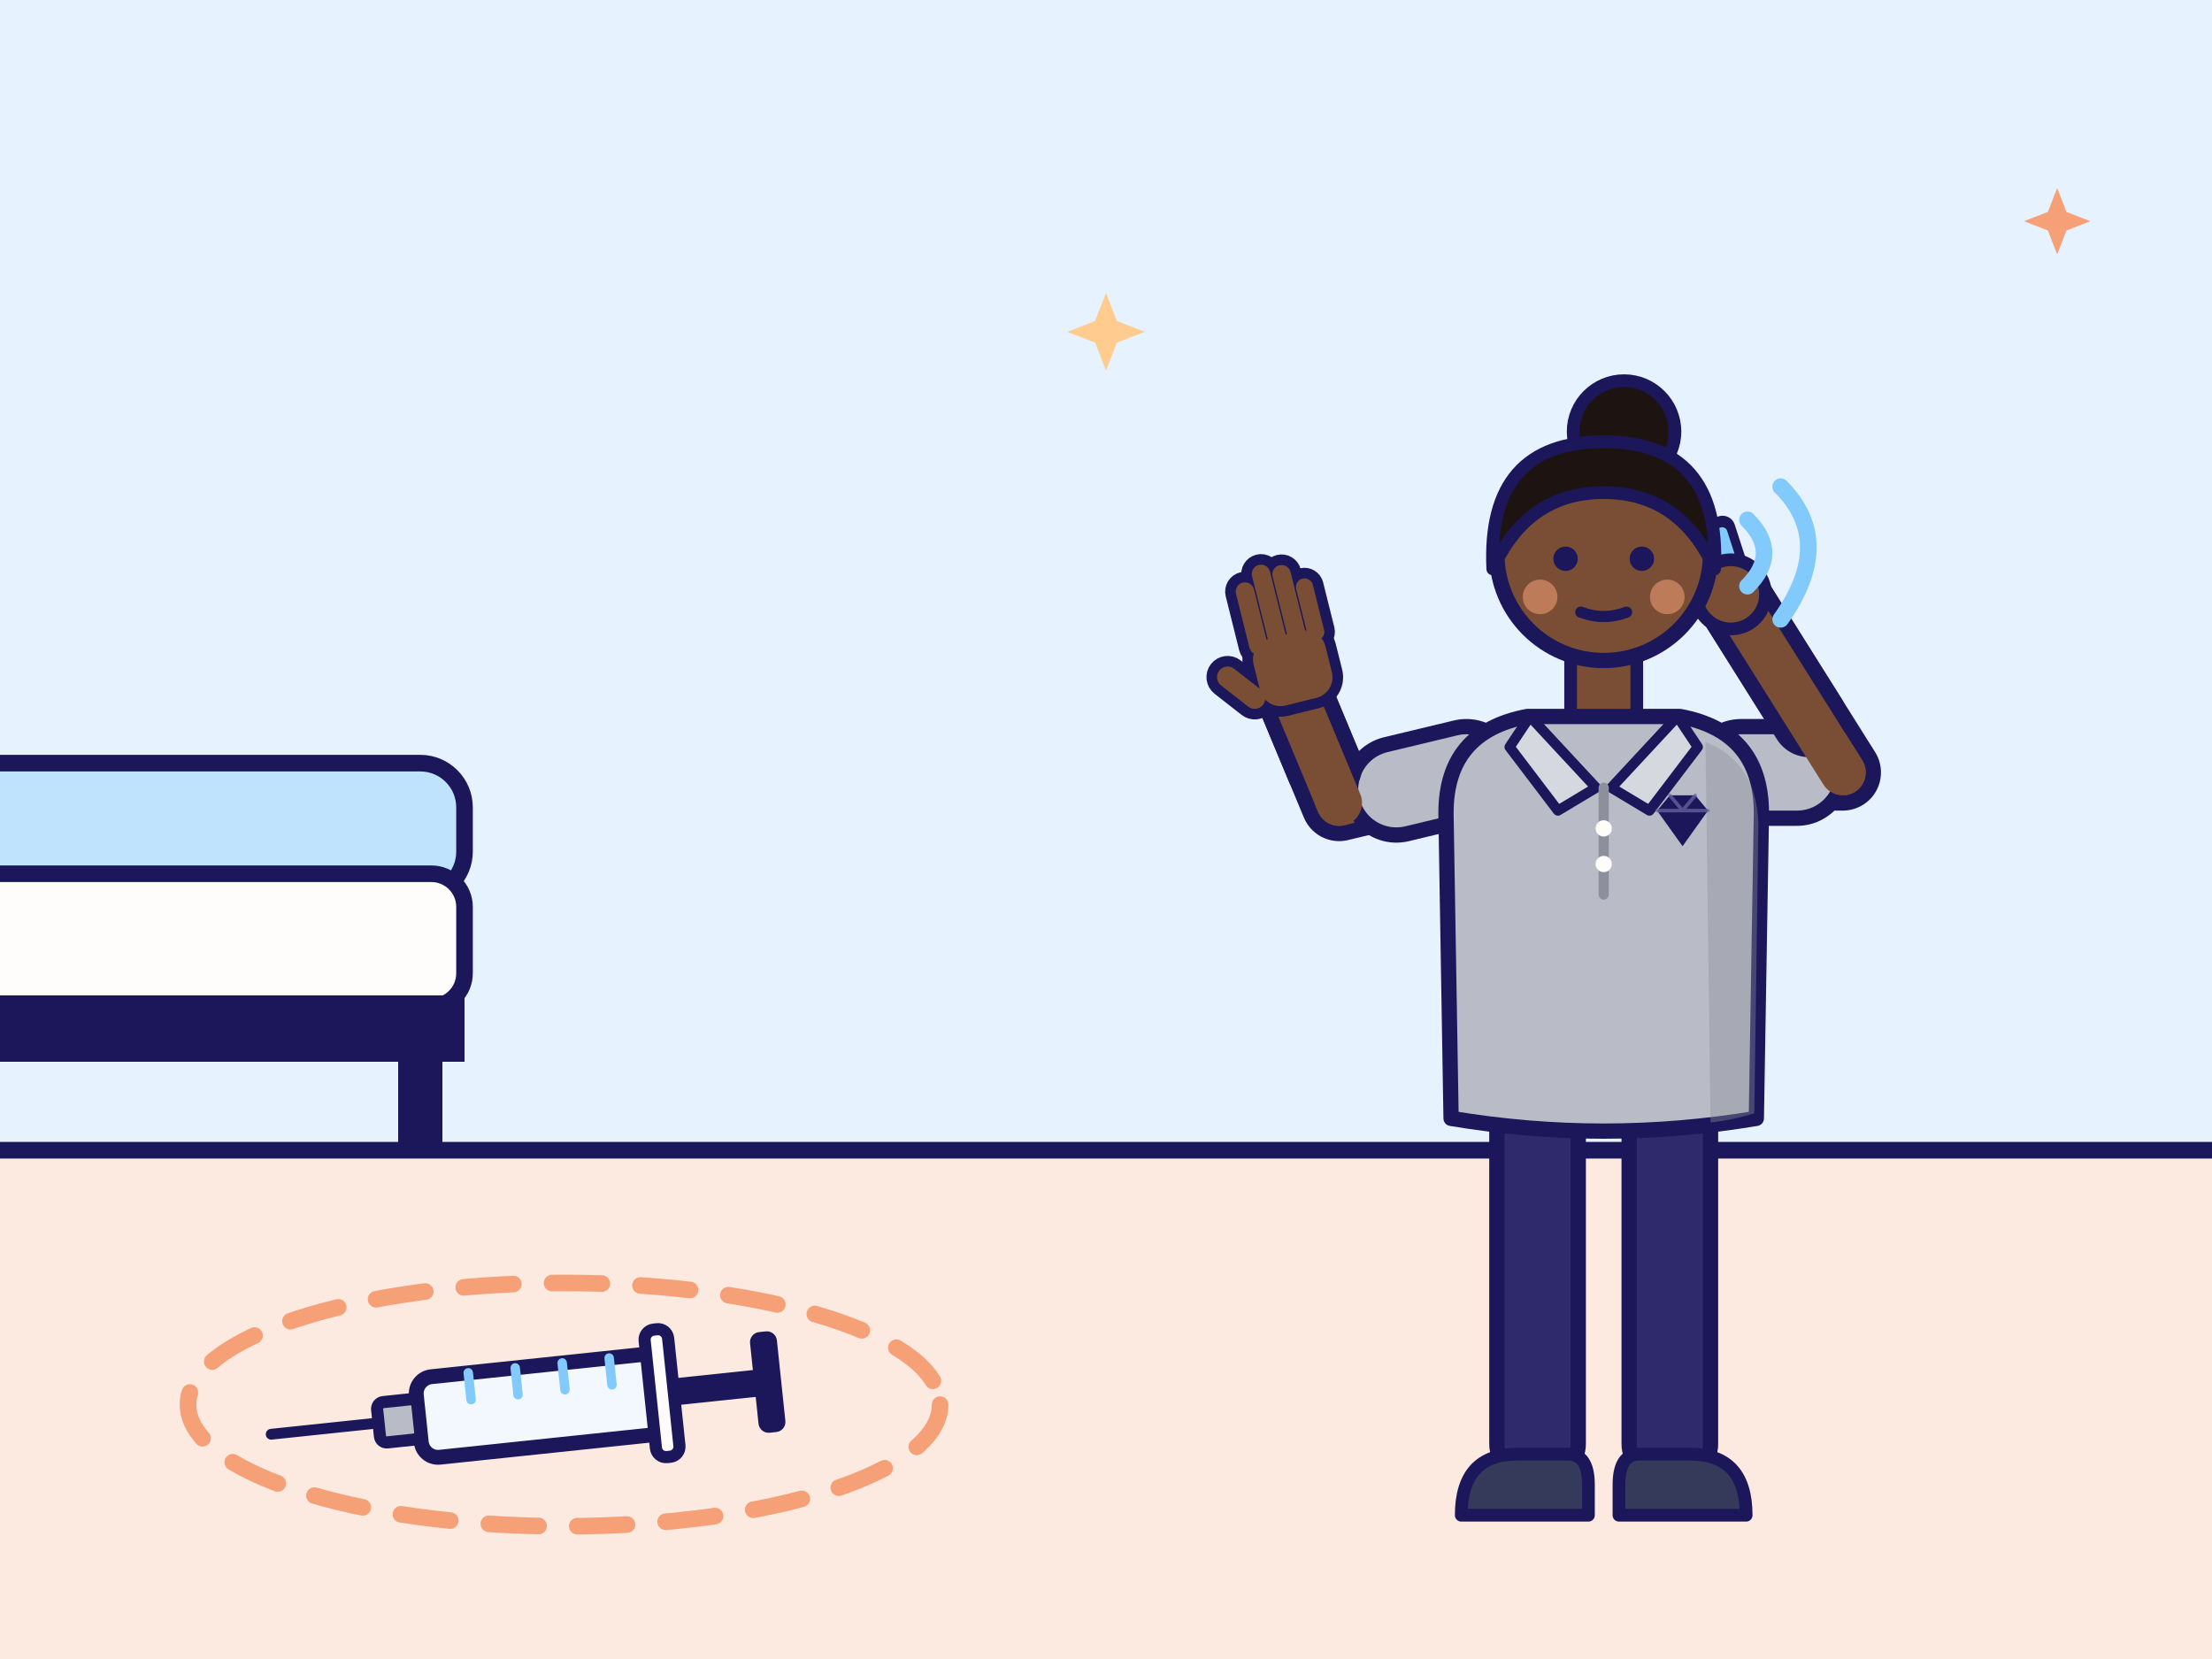
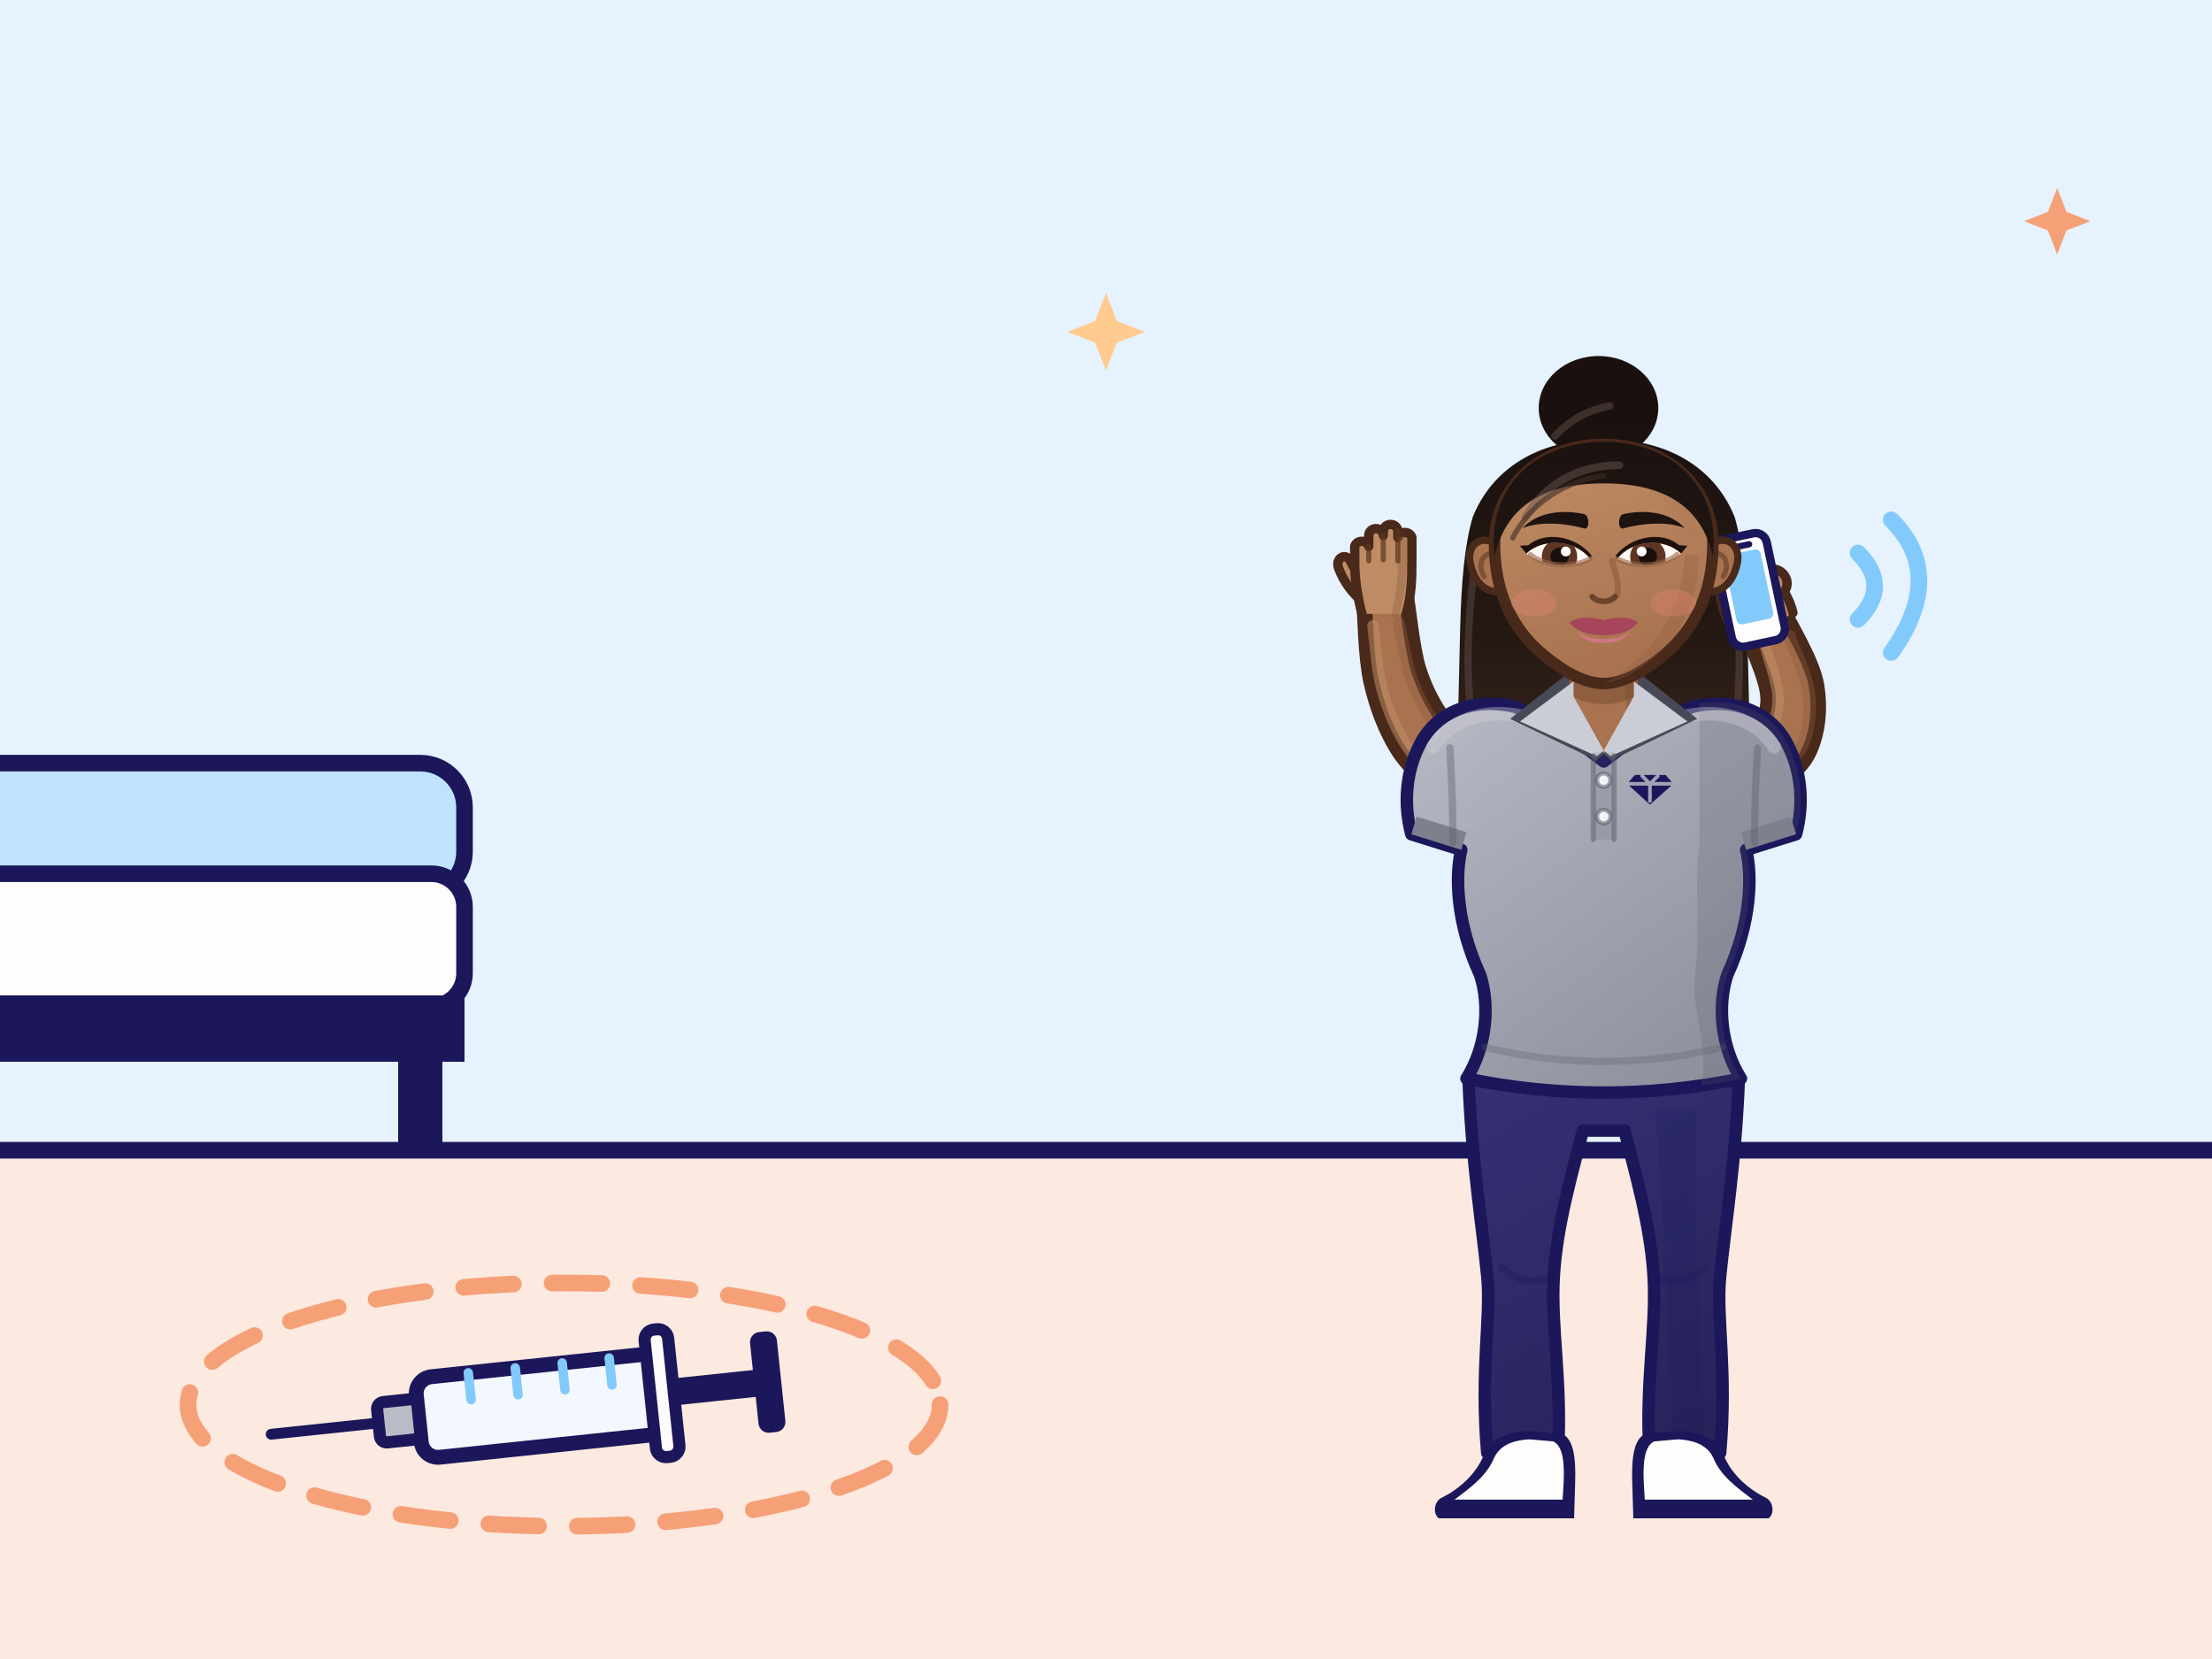
<svg xmlns="http://www.w3.org/2000/svg" width="400" height="300" viewBox="0 0 400 300">
+   <defs>----------------
+ <linearGradient id="kh" gradientUnits="userSpaceOnUse" x1="0" y1="-212" x2="0" y2="-128">
+       <stop offset="0" stop-color="#1A110F" />
+       <stop offset=".5" stop-color="#241813" />
+       <stop offset=".8" stop-color="#35231B" />
+       <stop offset="1" stop-color="#5A3A29" />
+     </linearGradient>
+     <linearGradient id="kq" gradientUnits="userSpaceOnUse" x1="-38" y1="-160" x2="20" y2="-82">
+       <stop offset="0" stop-color="#B9BBC6" />
+       <stop offset="1" stop-color="#8D8F9C" />
+     </linearGradient>
+     <linearGradient id="kr" gradientUnits="userSpaceOnUse" x1="-28" y1="-88" x2="24" y2="-8">
+       <stop offset="0" stop-color="#363177" />
+       <stop offset="1" stop-color="#262257" />
+     </linearGradient>
+     <linearGradient id="kj" x1="0" y1="0" x2=".3" y2="1">
+       <stop offset="0" stop-color="#C08E66" />
+       <stop offset="1" stop-color="#A97350" />
+     </linearGradient>
+     <clipPath id="ke">
+       <path d="M6.1 1C3.1-2.8-3.1-3-6.2 0C-3.1 2.3 2.5 3 6.1 1Z" />
+     </clipPath>
+     <g id="ky">
+       <path d="M6.1 1C3.1-2.8-3.1-3-6.2 0C-3.1 2.3 2.5 3 6.1 1Z" fill="#FFF8F3" />
+       <g clip-path="url(#ke)">
+         <circle cx=".2" cy=".6" r="3.4" fill="#5E3522" />
+         <circle cx=".2" cy=".6" r="1.75" fill="#1A0F0B" />
+       </g>
+       <circle cx="1.4" cy="-.4" r=".95" fill="#FFFCFC" />
+       <path d="M6.1 1C3.1-2.8-3.1-3-6.2 0L-7.4-1.5L-5.8-1.6C-2.6-4.4 3.4-3.4 6.4 .4Z" fill="#1E110D" />
+       <path d="M-5.4 .2C-3.1 2.3 2.5 3 6.1 1" fill="none" stroke="#946447" stroke-width="1" stroke-opacity=".6" stroke-linecap="round" />
+     </g>
+     <g id="ks" stroke="none">
+       <path d="M-9.8 .6L-10-6C-10.2-11.4-9.6-14.6-7.6-15.6L-1-16.2C3.4-16 6.2-14.6 7.4-12C8.8-8.2 12-5.2 15.6-3.4C17.2-2.7 17.4-.2 16.2 .6Z" fill="#1B175A" />
+       <path d="M-7.6-3L-7.8-6.4C-8-11-7.4-13.4-5.8-14.2L-1.2-14.6C2.4-14.4 4.6-13.2 5.6-11C7-7.6 10-5.4 13.2-3Z" fill="#FFFCFC" />
+     </g>
+   </defs>
  <g stroke-linejoin="round" stroke-linecap="round">
    <rect x="0" y="0" width="400" height="300" fill="#E6F2FD" />
    <rect x="0" y="208" width="400" height="92" fill="#FCE9DF" />
    <path d="M0 208H400" fill="none" stroke="#1B175A" stroke-width="3" />
    <rect x="-20" y="138" width="104" height="24" rx="8" fill="#BFE2FD" stroke="#1B175A" stroke-width="3" />
    <rect x="-20" y="158" width="104" height="24" rx="6" fill="#FFFCFC" stroke="#1B175A" stroke-width="3" />
    <rect x="-20" y="180" width="104" height="12" fill="#1B175A" />
    <rect x="72" y="190" width="8" height="18" fill="#1B175A" />
    <ellipse cx="102" cy="254" rx="68" ry="22" fill="none" stroke="#F6A078" stroke-width="3" stroke-dasharray="9 7" />
    <g transform="translate(100 254) rotate(-6) scale(1.22)">
      <rect x="14" y="-2" width="17" height="4" fill="#1B175A" />
      <rect x="30" y="-7.5" width="4" height="15" rx="1.5" fill="#1B175A" />
      <rect x="-20" y="-6" width="36" height="12" rx="2.5" fill="#F2F8FE" stroke="#1B175A" stroke-width="2.2" />
      <path d="M-12 -6V-2M-5 -6V-2M2 -6V-2M9 -6V-2" fill="none" stroke="#82CAFB" stroke-width="1.4" />
      <rect x="14.5" y="-9.5" width="3.5" height="19" rx="1.5" fill="#FFFCFC" stroke="#1B175A" stroke-width="1.8" />
      <rect x="-26" y="-3" width="6" height="6" rx="1" fill="#B9BBC6" stroke="#1B175A" stroke-width="1.8" />
      <path d="M-26 0H-42" fill="none" stroke="#1B175A" stroke-width="1.6" />
    </g>
    <path d="M200 53L201.96 58.04L207 60L201.96 61.96L200 67L198.04 61.96L193 60L198.04 58.04Z" fill="#FFCB8E" />
    <path d="M372 34L373.68 38.32L378 40L373.68 41.68L372 46L370.32 41.68L366 40L370.32 38.32Z" fill="#F6A078" />
-     <g transform="translate(290 274) scale(0.92)">
-       <circle cx="4" cy="-213" r="10" fill="#1D1412" stroke="#1B175A" stroke-width="2.5" />
-       <path d="M-27 -146L-52 -140L-62 -164" fill="none" stroke="#1B175A" stroke-width="15" />
-       <path d="M-27 -146L-52 -140L-62 -164" fill="none" stroke="#7A4E35" stroke-width="9" />
-       <path d="M-27 -146L-40.75 -142.7" fill="none" stroke="#1B175A" stroke-width="21" />
-       <path d="M-27 -146L-40.75 -142.7" fill="none" stroke="#B9BBC6" stroke-width="15" />
-       <path d="M27 -146L47 -146L25 -181" fill="none" stroke="#1B175A" stroke-width="15" />
-       <path d="M27 -146L47 -146L25 -181" fill="none" stroke="#7A4E35" stroke-width="9" />
-       <path d="M27 -146L38 -146" fill="none" stroke="#1B175A" stroke-width="21" />
-       <path d="M27 -146L38 -146" fill="none" stroke="#B9BBC6" stroke-width="15" />
-       <rect x="-21" y="-84" width="16" height="76" rx="6" fill="#2E2A6B" stroke="#1B175A" stroke-width="3" />
-       <rect x="5" y="-84" width="16" height="76" rx="6" fill="#2E2A6B" stroke="#1B175A" stroke-width="3" />
-       <path d="M-28 0Q-28 -12 -17 -12H-7Q-3 -12 -3 -6V0Z" fill="#35395A" stroke="#1B175A" stroke-width="2.5" />
-       <path d="M28 0Q28 -12 17 -12H7Q3 -12 3 -6V0Z" fill="#35395A" stroke="#1B175A" stroke-width="2.5" />
-       <rect x="-6.5" y="-172" width="13" height="18" fill="#7A4E35" stroke="#1B175A" stroke-width="2.5" />
-       <path d="M-30 -78L-31 -138Q-31 -154 -15 -157H15Q31 -154 31 -138L30 -78Q0 -73 -30 -78Z" fill="#B9BBC6" stroke="#1B175A" stroke-width="3" />
-       <path d="M20 -152Q30 -148 30.4 -136L29.6 -79Q25 -77.6 21 -77.2Z" fill="#8D8F9C" fill-opacity=".4" />
-       <path d="M-14.5 -157L-1.5 -143L-9 -138.5L-18.5 -151Z" fill="#D6D8E0" stroke="#1B175A" stroke-width="2" />
-       <path d="M14.5 -157L1.5 -143L9 -138.5L18.5 -151Z" fill="#D6D8E0" stroke="#1B175A" stroke-width="2" />
-       <path d="M0 -143V-122" fill="none" stroke="#8D8F9C" stroke-width="2" />
-       <circle cx="0" cy="-135" r="1.6" fill="#FFFCFC" />
-       <circle cx="0" cy="-128" r="1.6" fill="#FFFCFC" />
-       <path d="M10.5 -138.5L13 -141.5H18L20.5 -138.5L15.5 -131.5Z" fill="#1B175A" />
-       <path d="M13 -141.5L15.5 -138.5L18 -141.5M10.5 -138.5H20.5" fill="none" stroke="#6E6AA8" stroke-width="0.7" stroke-opacity=".7" />
-       <path d="M-55 -147.2L-62 -164" fill="none" stroke="#1B175A" stroke-width="15" />
-       <path d="M-52 -140L-62 -164" fill="none" stroke="#7A4E35" stroke-width="9" />
-       <g transform="translate(-62 -170) rotate(-14) scale(0.52)">
-         <g fill="#1B175A" stroke="#1B175A" stroke-width="8">
-           <rect x="-14" y="-6" width="28" height="26" rx="8" />
-           <rect x="-14" y="-29" width="7" height="28" rx="3.5" />
-           <rect x="-6.5" y="-34" width="7" height="33" rx="3.5" />
-           <rect x="1" y="-32" width="7" height="31" rx="3.5" />
-           <rect x="8.5" y="-25" width="6.5" height="24" rx="3.25" />
-           <rect x="-25" y="-1" width="8" height="21" rx="4" transform="rotate(-38 -21 9)" />
-         </g>
-         <g fill="#7A4E35">
-           <rect x="-14" y="-6" width="28" height="26" rx="8" />
-           <rect x="-14" y="-29" width="7" height="28" rx="3.5" />
-           <rect x="-6.5" y="-34" width="7" height="33" rx="3.5" />
-           <rect x="1" y="-32" width="7" height="31" rx="3.5" />
-           <rect x="8.5" y="-25" width="6.5" height="24" rx="3.25" />
-           <rect x="-25" y="-1" width="8" height="21" rx="4" transform="rotate(-38 -21 9)" />
+     <g transform="translate(290 274) scale(0.94)">----------------
+ 
+ <g>
+         <ellipse cx="-1" cy="-213" rx="11.5" ry="10" fill="url(#kh)" />
+         <path d="M-9.4 -207.6C-6.4 -210.8-3 -212.6 1.2 -213.4" fill="none" stroke="#6A5550" stroke-width="1.4" stroke-opacity=".45" stroke-linecap="round" />
+         <path d="M0 -207C-13 -207-21.6 -201-25.2 -192C-26.8 -186.6-27.4 -179-27.6 -171C-27.8 -163-28 -155-28.2 -146C-18.6 -150.2-9.4 -151.8 0 -151.8C9.4 -151.8 18.6 -150.2 28.2 -146C28 -155 27.8 -163 27.6 -171C27.4 -179 26.8 -186.6 25.2 -192C21.6 -201 13 -207 0 -207Z" fill="url(#kh)" />
+         <path d="M-24.6 -184C-26.4 -172-26.6 -160-25 -150M24.6 -184C26.4 -172 26.6 -160 25 -150" fill="none" stroke="#6A5550" stroke-width="1.4" stroke-opacity=".42" stroke-linecap="round" />
+       </g>
+ 
+ ----------------
+ <g stroke="#1B175A" stroke-linejoin="round">
+         <path d="M-26 -84C-25.4 -68-23.4 -56-22.4 -46C-21.6 -38-23.8 -28-22.4 -12H-8.8C-8 -26-10.2 -36-9.6 -46C-9 -56-6 -66-4 -74H4C6 -66 9 -56 9.6 -46C10.2 -36 8 -26 8.8 -12H22.4C23.8 -28 21.6 -38 22.4 -46C23.4 -56 25.4 -68 26 -84Z" fill="url(#kr)" stroke-width="2.4" />
+         <path d="M9.8 -78C11.4 -60 12.6 -36 13.4 -13.5H19.4C18.2 -36 17.4 -60 17.8 -78Z" fill="#1B175A" fill-opacity=".18" stroke="none" />
+         <path d="M-19.6 -47.6C-16.4 -44.8-13.2 -44.6-10.4 -45.8M19.6 -47.6C16.4 -44.8 13.2 -44.6 10.4 -45.8" fill="none" stroke="#1B175A" stroke-width="1.4" stroke-opacity=".3" stroke-linecap="round" />
+         <use href="#ks" transform="translate(-15.5)scale(-1 1)" />
+         <use href="#ks" transform="translate(15.5)" />
+       </g>
+       <g transform="scale(-1 1)">----------------
+ <path d="M25-147.9C25.9-148.8 29-150.7 30.8-153.1C32.6-155.6 34.4-158.9 35.6-162.7C36.8-166.5 37.5-173.8 37.9-176L46.1-176C45.9-173.4 45.8-165 44.7-160.2C43.6-155.4 41.9-151 39.6-147.3C37.3-143.6 32.5-139.7 31-138.1Z" fill="#A97350" stroke="#48291A" stroke-width="3" stroke-linejoin="round" />
+         <path d="M28.3-147.9C29.1-148.8 31.7-151 33.2-153.3C34.7-155.5 36.1-158.2 37.1-161.2C38.1-164.3 39-169.8 39.4-171.5" fill="none" stroke="#8E5C3D" stroke-width="2.4" stroke-opacity=".4" stroke-linecap="round" />
+         <path d="M33.4-142.2C34.3-143.5 37.5-146.9 39-149.8C40.6-152.7 41.9-156 42.8-159.5C43.7-163.1 44.1-169.2 44.4-171.1" fill="none" stroke="#C08E66" stroke-width="2.2" stroke-opacity=".55" stroke-linecap="round" />
+         <g transform="translate(42 -176) rotate(180)">
+ ----------------
+ <g stroke="#48291A" stroke-width="1.8" stroke-linejoin="round">
+             <path d="M-4.1 -.5C-6.3 1.2-8.1 3.7-9 6.2C-9.7 8.1-7.7 9.2-6.8 7.7C-6.1 6.2-5.4 5.2-4.5 4.5Z" fill="#BE8C64" />
+             <path d="M-4.5 -2.6C-5.4 .8-5.9 4.1-5.9 7.5L-5.9 10.4A1.4 1.3 0 0 0-3.2 10.4L-3.2 12.5A1.4 1.3 0 0 0-.4 12.5L-.4 13.3A1.4 1.3 0 0 0 2.4 13.3L2.4 12.1A1.4 1.3 0 0 0 5.1 12.1L5.1 7.5C5.1 4.1 5 .8 4 -2.6" fill="#BE8C64" />
+             <path d="M2.4 -3.6C3.6 .2 4.1 4 4.1 7.5L4.1 11.8C3.4 12.6 2.4 12.4 2.4 11.6L2.4 7.5C2.4 4 2 .2 1 -3.4Z" fill="#8E5C3D" fill-opacity=".38" stroke="none" />
+             <path d="M-3.2 10.4V7.6M-.4 12.5V7.8M2.4 13.3V7.6" fill="none" stroke="#5C3722" stroke-width="1" stroke-opacity=".7" stroke-linecap="round" />
+           </g>
        </g>
      </g>
-       <path d="M40.4 -156.5L25 -181" fill="none" stroke="#1B175A" stroke-width="15" />
-       <path d="M47 -146L25 -181" fill="none" stroke="#7A4E35" stroke-width="9" />
-       <g transform="translate(23 -187) rotate(-18)">
-         <rect x="-5" y="-9" width="10" height="18" rx="2.5" fill="#1B175A" />
-         <rect x="-3.2" y="-6.8" width="6.4" height="12" rx="1" fill="#82CAFB" />
+ ----------------
+ <path d="M25.7-148.3C26.4-148.8 29.1-149.9 30.1-151.6C31.1-153.3 32-155.5 31.5-158.5C31.1-161.5 28.2-167.9 27.6-169.8L34.4-174.2C35.5-171.8 40.1-164.4 40.9-159.8C41.7-155.2 41.2-150.4 39.4-146.7C37.7-143 31.9-139.2 30.3-137.7Z" fill="#A97350" stroke="#48291A" stroke-width="3" stroke-linejoin="round" />
+       <path d="M28.8-147.7C29.3-148.3 31.5-149.9 32.3-151.6C33.1-153.3 33.7-155.4 33.5-157.9C33.3-160.5 31.6-165.3 31.2-166.8" fill="none" stroke="#C08E66" stroke-width="2.2" stroke-opacity=".55" stroke-linecap="round" />
+       <path d="M33.3-141.6C34.2-142.9 37.6-146.2 38.6-149C39.6-151.9 39.9-155.2 39.4-158.5C38.9-161.9 36.3-167.3 35.7-169.1" fill="none" stroke="#8E5C3D" stroke-width="2.4" stroke-opacity=".4" stroke-linecap="round" />
+       <g transform="translate(31 -172) rotate(147)">----------------
+ <g stroke="#48291A" stroke-width="1.8" stroke-linejoin="round">
+           <path d="M-5.4 -1.6C-6.6 1.6-6.4 5.4-5 7.6C-4.2 9.6-2.2 9.6-1.6 7.8C-1 9.8 1 10 1.8 8.2C2.6 10 4.4 9.6 5 7.6C6 5.4 6.4 1.6 5.4 -1.6" fill="#BE8C64" />
+           <path d="M-5 2.6C-7.8 2.4-8.8 5.4-7.2 7.2C-6 8.4-4.2 7.8-4 6.2Z" fill="#BE8C64" />
+           <path d="M3.2 -1.6C4.2 1.6 4.2 5.2 3.4 7.6C4.2 8.6 5.2 7.6 5.6 6C6.2 3.6 6.2 .6 5.4 -1.6Z" fill="#8E5C3D" fill-opacity=".38" stroke="none" />
+           <path d="M-5.2 3C-2.2 5 2.6 5 5.4 3" fill="none" stroke="#5C3722" stroke-width="1.1" stroke-opacity=".7" stroke-linecap="round" />
+         </g>
      </g>
-       <circle cx="25" cy="-181" r="6.8" fill="#7A4E35" stroke="#1B175A" stroke-width="2.5" />
-       <circle cx="0" cy="-189" r="21" fill="#7A4E35" stroke="#1B175A" stroke-width="3" />
-       <circle cx="-7.5" cy="-188" r="2.4" fill="#1B175A" />
-       <circle cx="7.5" cy="-188" r="2.4" fill="#1B175A" />
-       <circle cx="-12.5" cy="-180.5" r="3.4" fill="#F6A078" fill-opacity=".55" />
-       <circle cx="12.5" cy="-180.5" r="3.4" fill="#F6A078" fill-opacity=".55" />
-       <path d="M-4.5 -177.5Q0 -175.8 4.5 -177.5" fill="none" stroke="#1B175A" stroke-width="2.2" />
-       <path d="M-21.8 -186Q-23 -211 0 -211Q23 -211 21.8 -186Q15 -201 0 -201Q-15 -201 -21.8 -186Z" fill="#1D1412" stroke="#1B175A" stroke-width="2.5" />
+       <g transform="translate(28 -178) rotate(-12)">
+         <g>----------------
+ <g stroke="#1B175A" stroke-width="1.6" stroke-linejoin="round">
+             <rect x="-5.2" y="-10.5" width="10.4" height="21" rx="2.2" fill="#FFFCFC" />
+             <rect x="-3.6" y="-7.4" width="7.2" height="13.6" rx="1" fill="#82CAFB" stroke="none" />
+             <path d="M-1.8 -8.6H1.8" fill="none" stroke-width="1.2" stroke-linecap="round" />
+           </g>
+         </g>
+       </g>
+ ----------------
+ <path d="M-6.2 -171C-6.8 -158-7.6 -150-8.4 -145H8.4C7.6 -150 6.8 -158 6.2 -171Z" fill="#A97350" />
+       <path d="M3.4 -170C4 -158 4.8 -150 5.6 -145H8.4C7.6 -150 6.8 -158 6.2 -171Z" fill="#77492E" fill-opacity=".35" />
+       <path d="M-6.4 -163.8C-4.2 -157.6 4.2 -157.6 6.4 -163.8L6.8 -158.4C4 -155.2-4 -155.2-6.8 -158.4Z" fill="#77492E" fill-opacity=".5" />
+       <g>
+         <path d="M0 -145L8.5 -151.5L17 -155.5C25 -157.4 32 -154.6 35.2 -148.6C38 -143.4 38.6 -137 37 -131L27.4 -128C28.6 -123 28.4 -114 23.8 -104C21.8 -98 22.6 -90 26.4 -84C8.8 -80.4-8.8 -80.4-26.4 -84C-22.6 -90-21.8 -98-23.8 -104C-28.4 -114-28.6 -123-27.4 -128L-37 -131C-38.6 -137-38 -143.4-35.2 -148.6C-32 -154.6-25 -157.4-17 -155.5L-8.5 -151.5Z" fill="url(#kq)" stroke="#1B175A" stroke-width="2.4" stroke-linejoin="round" />
+         <path d="M18.4 -156.2C26 -157.2 32.4 -154.4 35.2 -148.6C38 -143.4 38.6 -137 37 -131L27.4 -128C28.6 -123 28.4 -114 23.8 -104C21.8 -98 22.6 -90 26.4 -84C23.8 -83.4 21.4 -83 18.8 -82.7C20.4 -90 16.6 -98 17.6 -104C18.6 -114 17.4 -123 18.4 -128Z" fill="#5C5E6D" fill-opacity=".22" />
+         <path d="M37 -131L27.4 -128L26.4 -131.4L36 -134.4ZM-37 -131L-27.4 -128L-26.4 -131.4L-36 -134.4Z" fill="#7E808E" />
+         <path d="M-16.2 -153.8C-23.4 -155.2-29.6 -152.8-32.8 -147.8M16.2 -153.8C23.4 -155.2 29.6 -152.8 32.8 -147.8" fill="none" stroke="#D2D4DC" stroke-width="2.6" stroke-opacity=".38" stroke-linecap="round" />
+         <path d="M29.6 -147.6C29.2 -141 29 -135.2 29 -129.4M-29.6 -147.6C-29.2 -141-29 -135.2-29 -129.4" fill="none" stroke="#5C5E6D" stroke-width="1.4" stroke-opacity=".4" stroke-linecap="round" />
+         <path d="M-22.8 -90C-8 -86.4 8 -86.4 22.8 -90" fill="none" stroke="#5C5E6D" stroke-width="1.4" stroke-opacity=".3" />
+         <g fill="#474956">
+           <path d="M-6.6 -162.2L-18 -153.2L-1.4 -145.2L0 -146.4L-6.6 -158.6Z" />
+           <path d="M6.6 -162.2L18 -153.2L1.4 -145.2L0 -146.4L6.6 -158.6Z" />
+         </g>
+         <g fill="#CBCDD6">
+           <path d="M-5.8 -160.4L-16.1 -152.7L-1.3 -146L0 -147.1L-5.8 -157.5Z" />
+           <path d="M5.8 -160.4L16.1 -152.7L1.3 -146L0 -147.1L5.8 -157.5Z" />
+         </g>
+         <path d="M-2 -146.7H2V-130H-2Z" fill="#5C5E6D" fill-opacity=".16" />
+         <path d="M-2 -146.1V-130M2 -146.1V-130" fill="none" stroke="#5C5E6D" stroke-width="1" stroke-opacity=".5" />
+         <g fill="#F2F3F6" stroke="#5C5E6D" stroke-width=".8" stroke-opacity=".55">
+           <circle cx="0" cy="-141.4" r="1.3" />
+           <circle cx="0" cy="-134.4" r="1.3" />
+         </g>
+         <path d="M6 -142.4H11.9L13.4 -140.7L8.9 -136.7L4.5 -140.7Z" fill="#1B175A" />
+         <path d="M4.8 -140.7H13.1M7.4 -142.2L8.9 -140.7L10.4 -142.2M8.9 -140.4V-137.4" fill="none" stroke="#B9BBC6" stroke-width=".7" stroke-opacity=".85" stroke-linecap="round" />
+       </g>
+ ----------------
+ <g>
+         <g fill="#A97350" stroke="#48291A" stroke-width="1.4" stroke-linejoin="round">
+           <path d="M-20.1 -186.5C-23.7 -189.1-26.4 -186.5-25.7 -183.2C-25 -179.9-23.2 -177.6-20.1 -177.6Z" />
+           <path d="M20.1 -186.5C23.7 -189.1 26.4 -186.5 25.7 -183.2C25 -179.9 23.2 -177.6 20.1 -177.6Z" />
+         </g>
+         <path d="M-21.9 -185C-23.7 -184.6-24.1 -182.4-23 -180.6M21.9 -185C23.7 -184.6 24.1 -182.4 23 -180.6" fill="none" stroke="#5C3722" stroke-width="1" stroke-opacity=".55" stroke-linecap="round" />
+         <path d="M0 -206C12.1 -206 21 -197.9 21 -186.9C21 -178 17.9 -170.7 11.6 -165.5C7.6 -162.2 3.6 -160 0 -160C-3.6 -160-7.6 -162.2-11.6 -165.5C-17.9 -170.7-21 -178-21 -186.9C-21 -197.9-12.1 -206 0 -206Z" fill="url(#kj)" stroke="#48291A" stroke-width="2.2" stroke-linejoin="round" />
+         <path d="M18.3 -184.7C18.3 -175.1 14.3 -167.8 7.1 -163C4.9 -161.5 2.7 -160.4 0 -160C8 -164.4 15.2 -172.4 15.6 -184.7Z" fill="#8E5C3D" fill-opacity=".28" />
+         <path d="M-2.7 -203.8C7.2 -202.3 15.2 -197.2 18.8 -188.4L17 -187.6C15.2 -194.2 7.2 -199-2.7 -201.9Z" fill="#9E6E4A" fill-opacity=".14" />
+         <g fill="#F0877A" fill-opacity=".3">
+           <ellipse cx="-13.4" cy="-175.5" rx="4.4" ry="2.6" />
+           <ellipse cx="13.4" cy="-175.5" rx="4.4" ry="2.6" />
+         </g>
+       </g>
+ ----------------
+ <g>
+         <path d="M-3.6 -189.8C-7.2 -190.8-12.1 -191.3-15.6 -189.9C-12.5 -193.2-7.6 -193.4-3.8 -192.6C-2.7 -192.3-2.7 -189.8-3.6 -189.8Z" fill="#1C120F" />
+         <path d="M3.6 -189.8C7.2 -190.8 12.1 -191.3 15.6 -189.9C12.5 -193.2 7.6 -193.4 3.8 -192.6C2.7 -192.3 2.7 -189.8 3.6 -189.8Z" fill="#1C120F" />
+         <use href="#ky" transform="translate(-8.7 -185)" />
+         <use href="#ky" transform="translate(8.7 -185) scale(-1 1)" />
+         <path d="M1.6 -183.6C2.5 -180.6 3.1 -178.4 2.5 -176.9" fill="none" stroke="#8E5C3D" stroke-width="1.2" stroke-opacity=".6" stroke-linecap="round" />
+         <path d="M-2.2 -176.7C-1.1 -175.5 1.1 -175.5 2.2 -176.7" fill="none" stroke="#5C3722" stroke-width="1.1" stroke-opacity=".8" stroke-linecap="round" />
+       </g>
+ ----------------
+ <g>
+         <path d="M-6.6 -171.8C-4.2 -173.2-1.8 -172.6 0 -172.2C1.8 -172.6 4.2 -173.2 6.6 -171.8C4.4 -168.4-4.4 -168.4-6.6 -171.8Z" fill="#A6455C" />
+         <path d="M-5 -169.9C-2.4 -168.1 2.4 -168.1 5 -169.9C3.6 -167.1-3.6 -167.1-5 -169.9Z" fill="#D07683" />
+       </g>
+       <g>
+         <path d="M-21 -184.5C-22.5 -198-13 -206.5 0 -206.5C13 -206.5 22.5 -198 21 -184.5C19 -193 13 -198.5 0 -198.5C-13 -198.5-19 -193-21 -184.5Z" fill="url(#kh)" />
+         <path d="M-15 -192C-11 -199-4 -202 3 -202" fill="none" stroke="#6A5550" stroke-width="1.5" stroke-opacity=".5" stroke-linecap="round" />
+         <path d="M-17.5 -188C-14 -195-7 -199 0 -200" fill="none" stroke="#3E2C25" stroke-width="1" stroke-opacity=".6" stroke-linecap="round" />
+       </g>
    </g>
-     <path d="M316 94q6 6 0 12M322 88q10 10 0 24" fill="none" stroke="#82CAFB" stroke-width="3" />
+     <path d="M336 100q6 6 0 12M342 94q10 10 0 24" fill="none" stroke="#82CAFB" stroke-width="3" />
  </g>
</svg>
